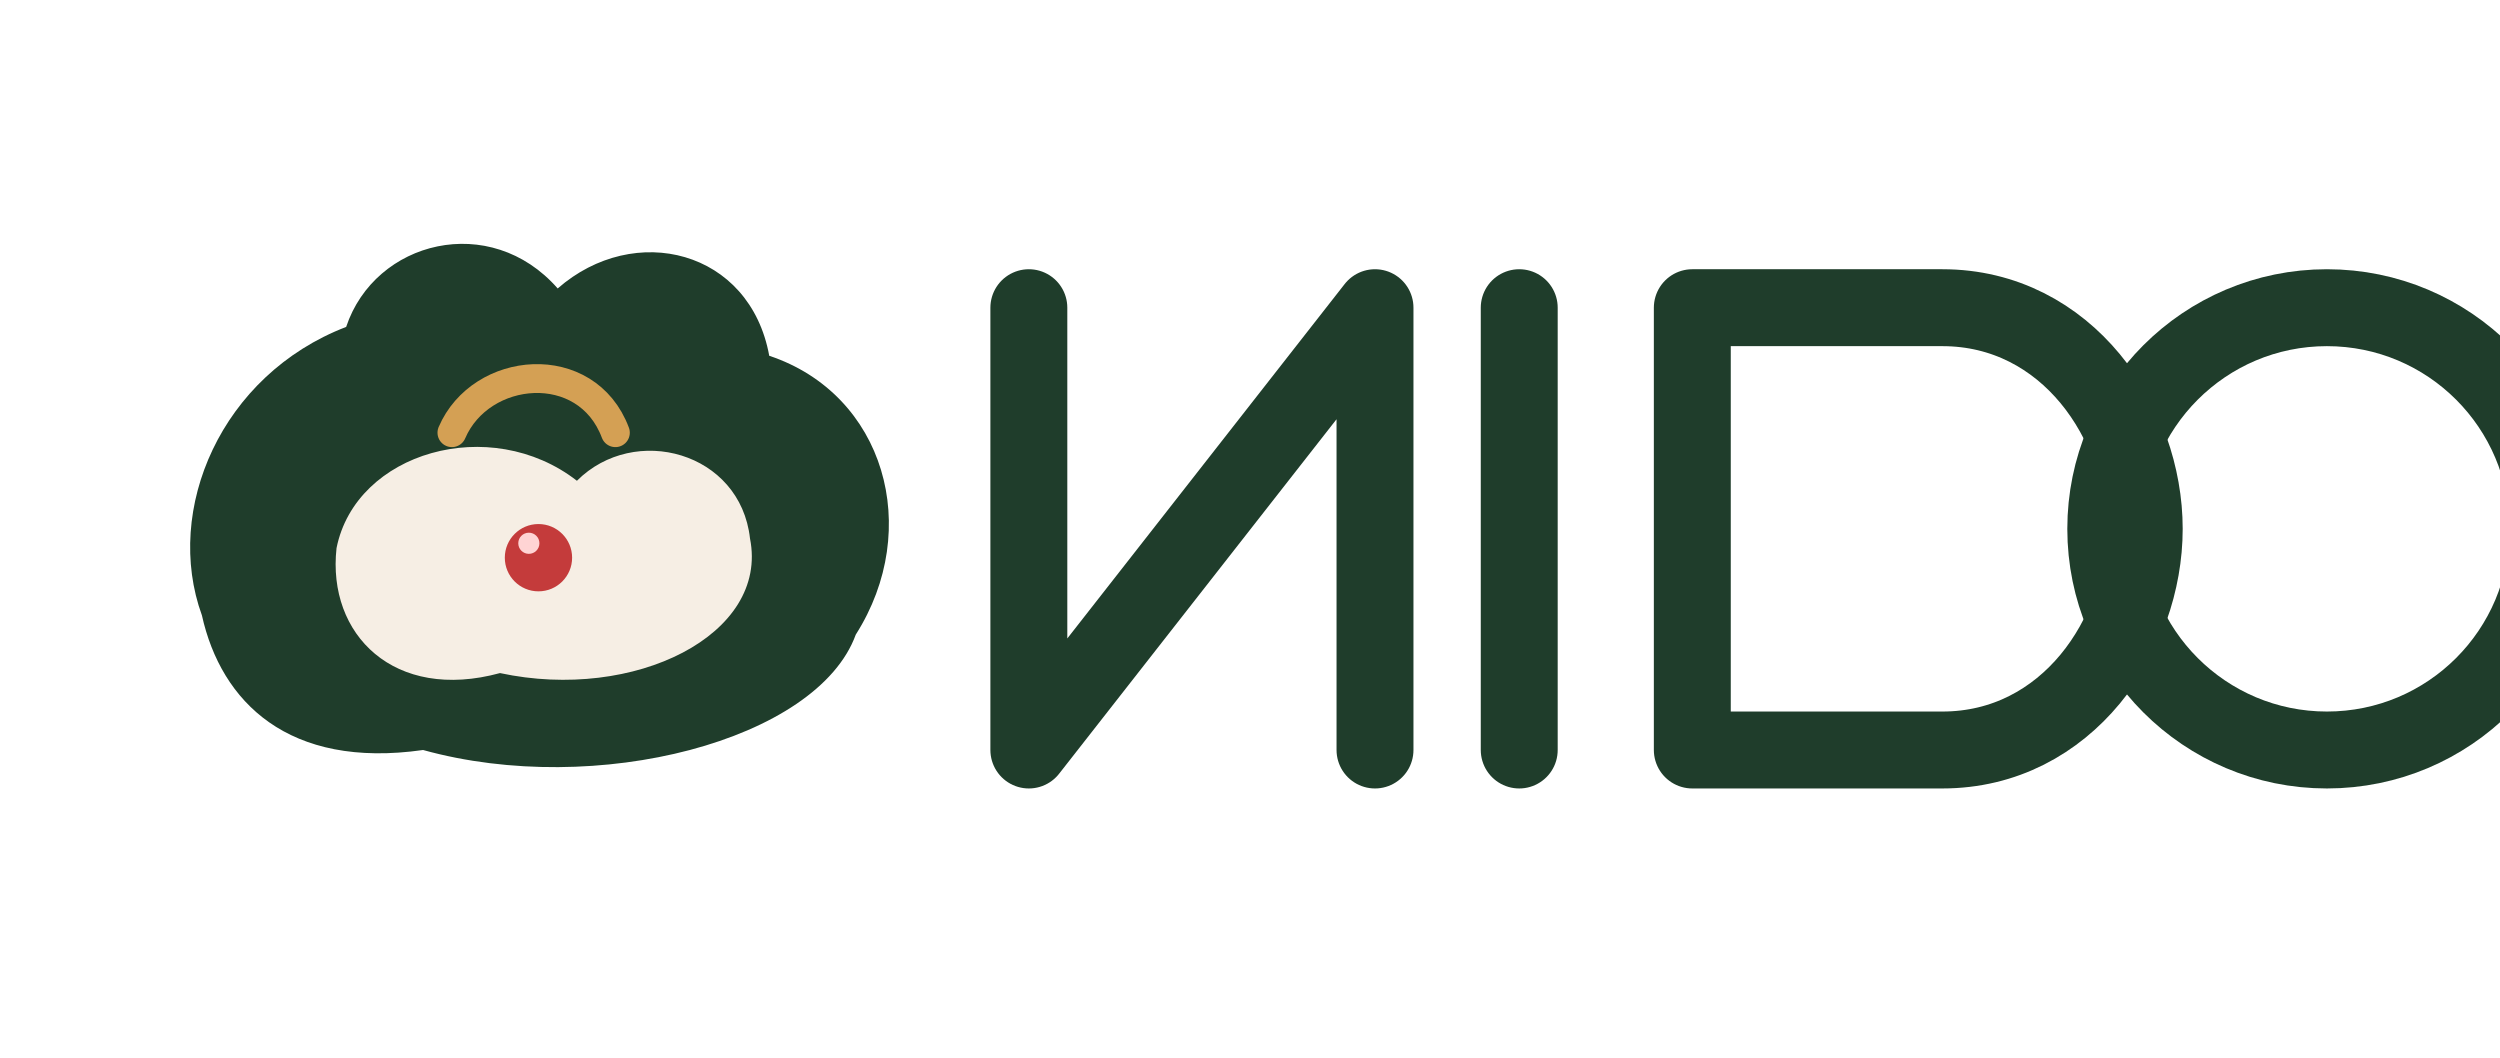
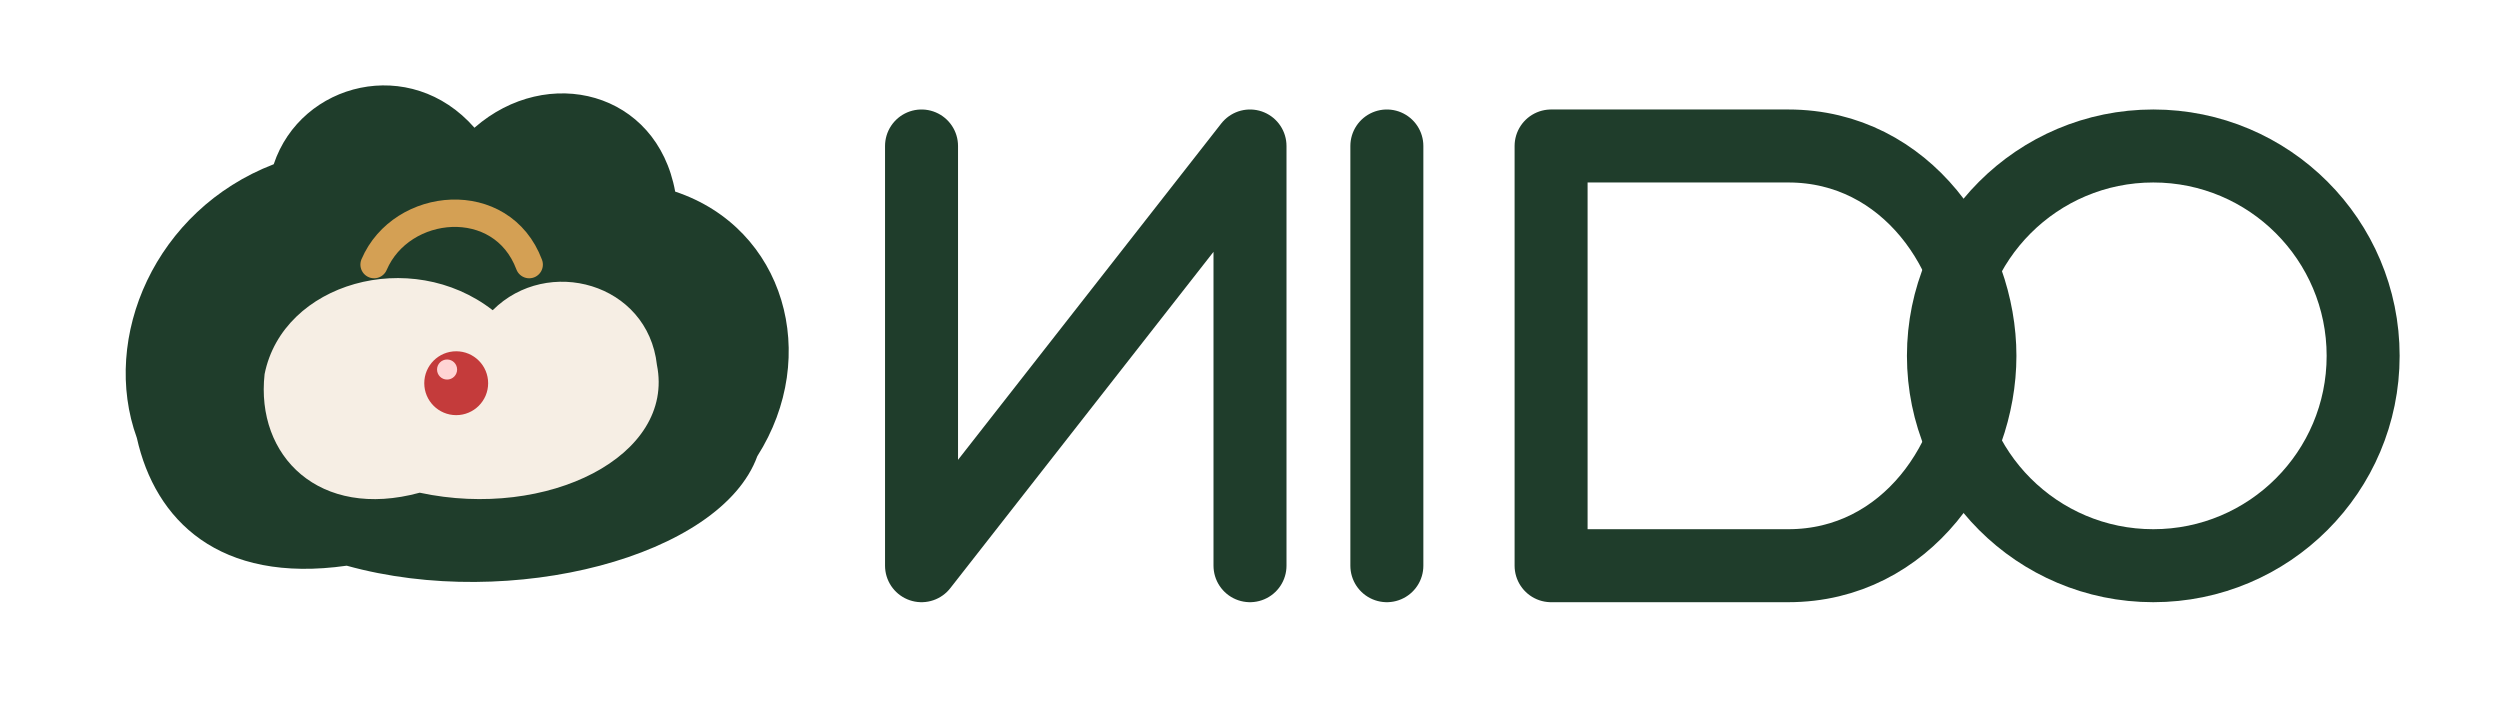
- <svg xmlns="http://www.w3.org/2000/svg" viewBox="0 0 520 220" width="520" height="220" fill="none">
+ <svg xmlns="http://www.w3.org/2000/svg" viewBox="12 32 548 156" width="548" height="156" fill="none">
  <g transform="translate(24 36)">
    <path d="M18 92 C10 70 22 42 48 32 C54 14 78 8 92 24 C108 10 132 16 136 38 C160 46 168 74 154 96 C146 118 100 130 64 120 C36 124 22 110 18 92 Z" fill="#1f3d2b" />
    <path d="M46 78 C50 58 78 50 96 64 C108 52 130 58 132 76 C136 96 108 110 80 104 C58 110 44 96 46 78 Z" fill="#f6eee4" />
    <circle cx="88" cy="80" r="7" fill="#c43b3b" />
    <circle cx="86" cy="77" r="2.2" fill="#ffd4d4" />
    <path d="M70 54 C76 40 98 38 104 54" fill="none" stroke="#d4a054" stroke-width="6" stroke-linecap="round" />
  </g>
  <g fill="none" stroke="#1f3d2b" stroke-width="16" stroke-linecap="round" stroke-linejoin="round">
    <path d="M214 64 V156 L286 64 V156" />
    <path d="M316 64 V156" />
    <path d="M352 64 V156 C352 156 352 156 404 156 C430 156 446 132 446 110 C446 88 430 64 404 64 H352" />
    <circle cx="484" cy="110" r="46" />
  </g>
</svg>
